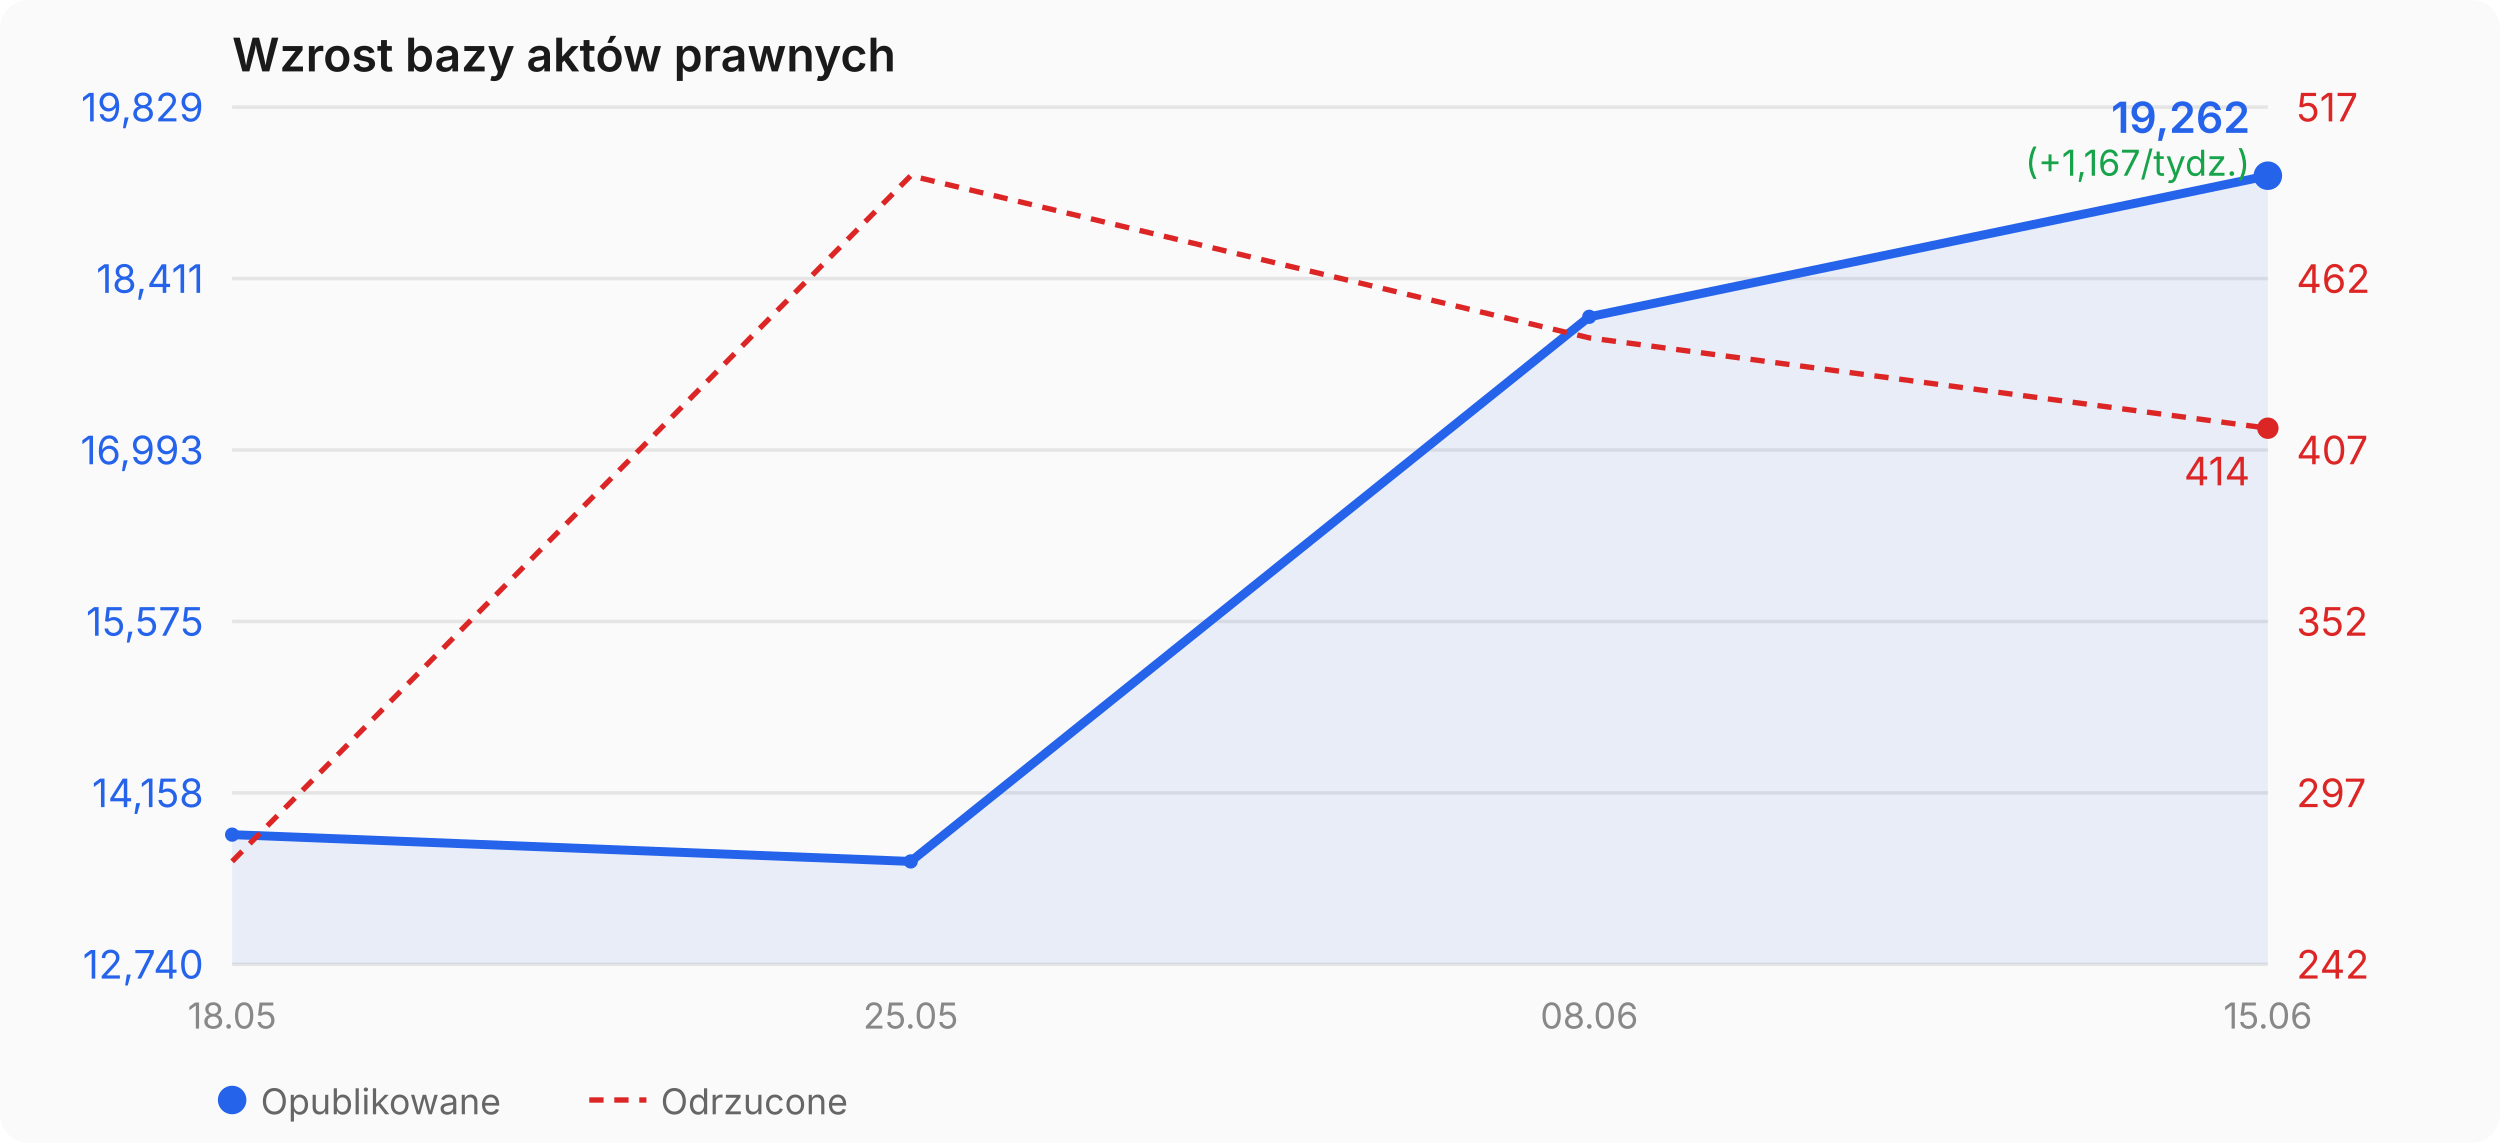
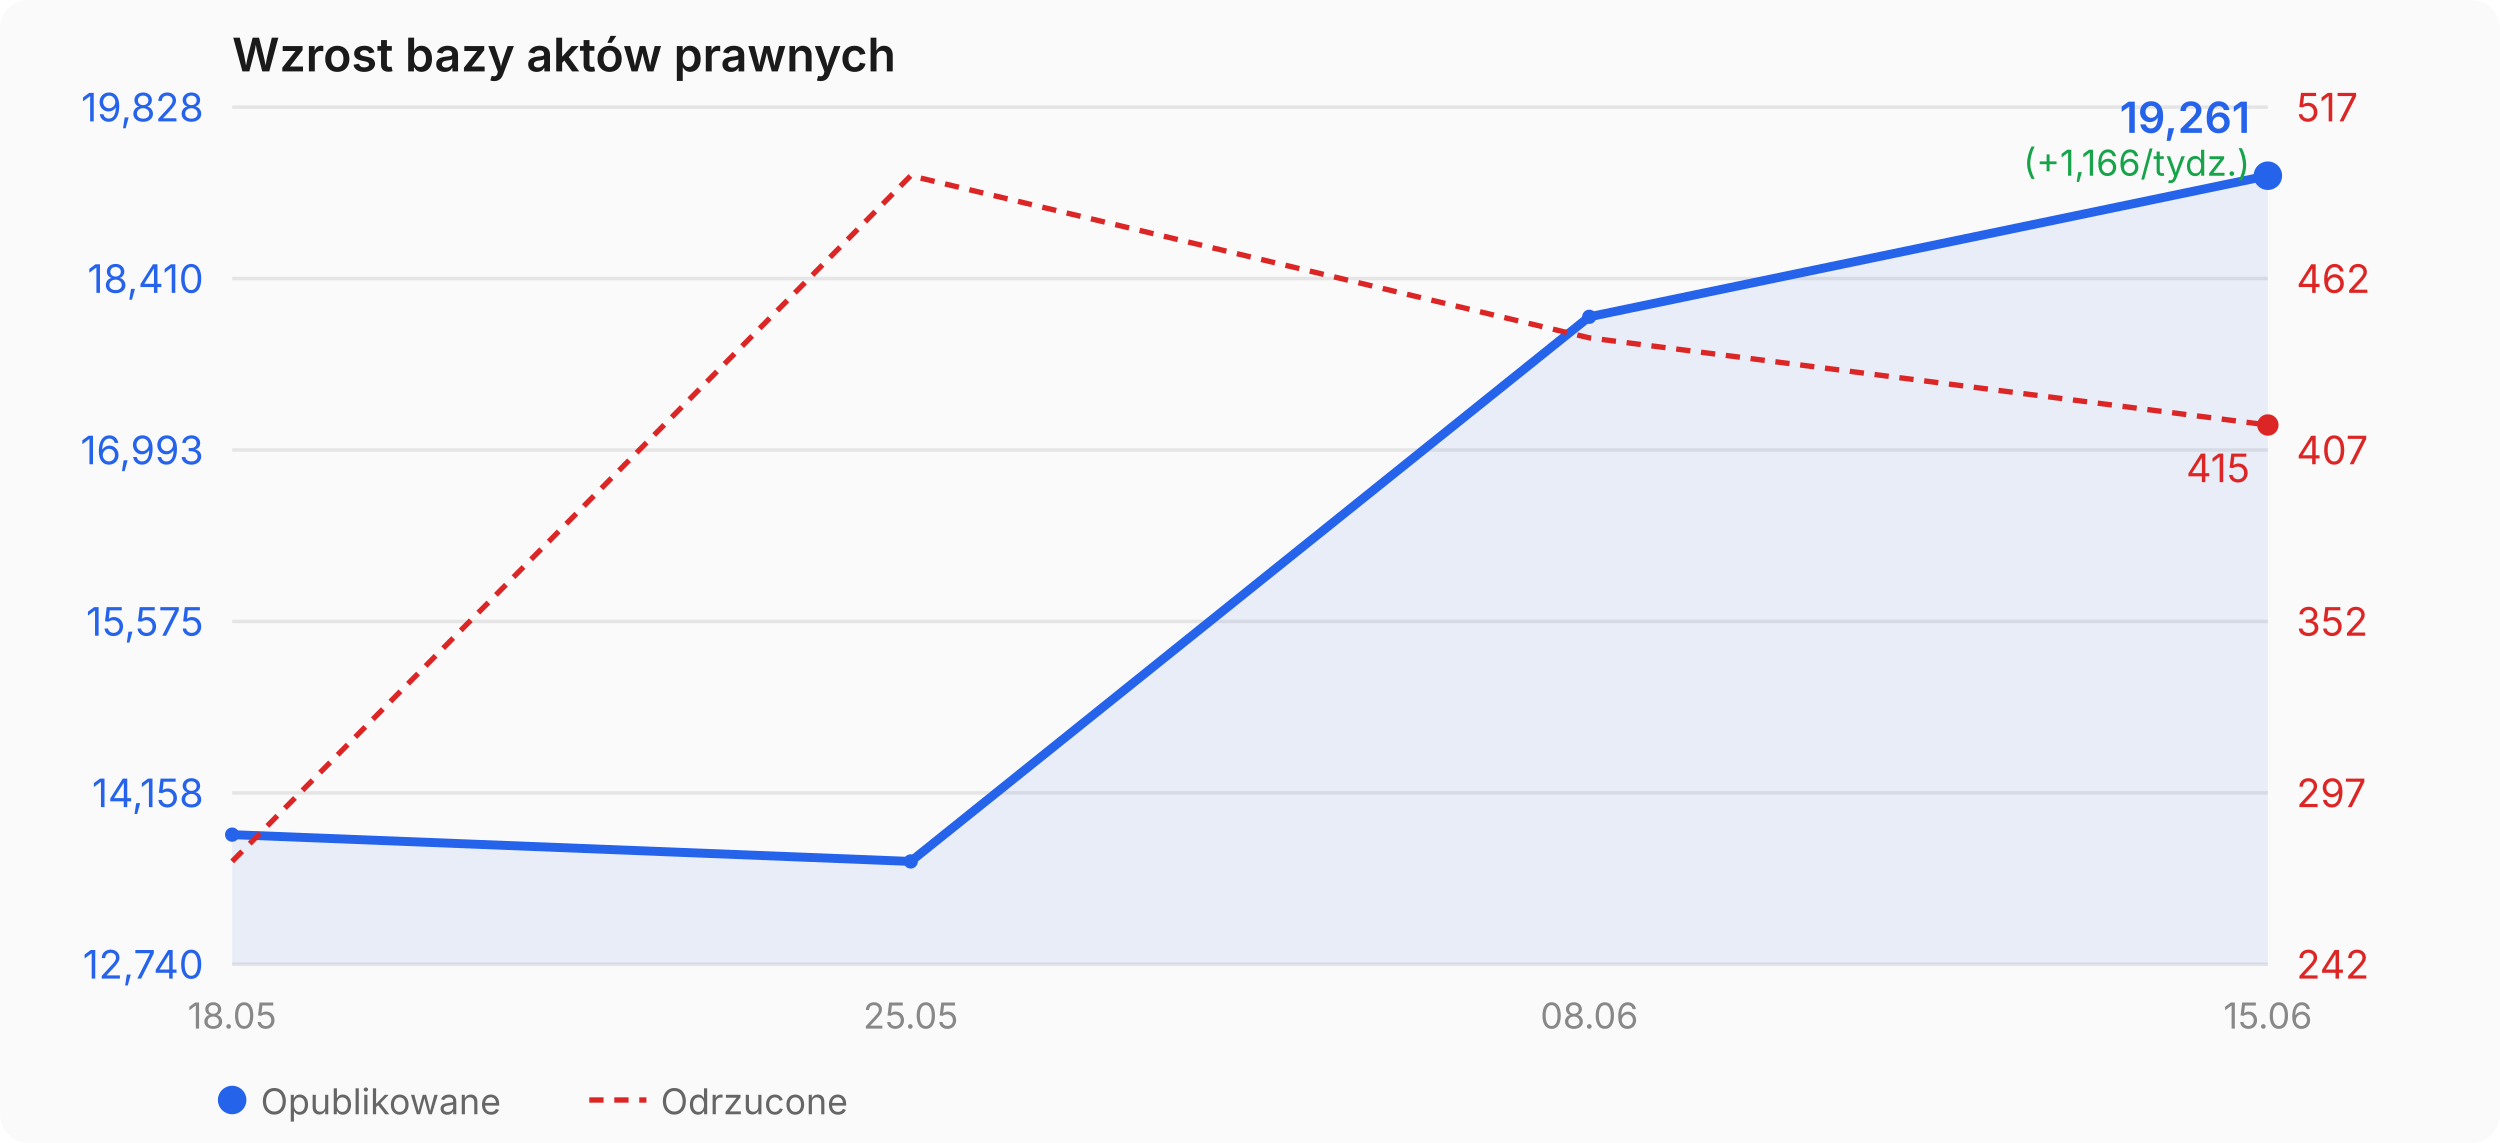
<svg xmlns="http://www.w3.org/2000/svg" viewBox="0 0 700 320" font-family="system-ui, -apple-system, sans-serif">
  <rect width="700" height="320" fill="#fafafa" rx="8" />
  <text x="65" y="20" font-size="13" font-weight="600" fill="#1a1a1a">Wzrost bazy aktów prawnych</text>
  <line x1="65" y1="270.0" x2="635" y2="270.0" stroke="#e5e5e5" stroke-width="1" />
  <line x1="65" y1="222.0" x2="635" y2="222.0" stroke="#e5e5e5" stroke-width="1" />
  <line x1="65" y1="174.0" x2="635" y2="174.0" stroke="#e5e5e5" stroke-width="1" />
  <line x1="65" y1="126.0" x2="635" y2="126.0" stroke="#e5e5e5" stroke-width="1" />
  <line x1="65" y1="78.0" x2="635" y2="78.0" stroke="#e5e5e5" stroke-width="1" />
  <line x1="65" y1="30.0" x2="635" y2="30.0" stroke="#e5e5e5" stroke-width="1" />
  <text x="57" y="274.0" text-anchor="end" font-size="11" fill="#2563eb">12,740</text>
  <text x="57" y="226.0" text-anchor="end" font-size="11" fill="#2563eb">14,158</text>
  <text x="57" y="178.0" text-anchor="end" font-size="11" fill="#2563eb">15,575</text>
  <text x="57" y="130.0" text-anchor="end" font-size="11" fill="#2563eb">16,993</text>
-   <text x="57" y="82.0" text-anchor="end" font-size="11" fill="#2563eb">18,411</text>
-   <text x="57" y="34.0" text-anchor="end" font-size="11" fill="#2563eb">19,829</text>
+   <text x="57" y="82.0" text-anchor="end" font-size="11" fill="#2563eb">18,410</text>
+   <text x="57" y="34.0" text-anchor="end" font-size="11" fill="#2563eb">19,828</text>
  <text x="643" y="274.0" text-anchor="start" font-size="11" fill="#dc2626">242</text>
  <text x="643" y="226.0" text-anchor="start" font-size="11" fill="#dc2626">297</text>
  <text x="643" y="178.0" text-anchor="start" font-size="11" fill="#dc2626">352</text>
  <text x="643" y="130.0" text-anchor="start" font-size="11" fill="#dc2626">407</text>
  <text x="643" y="82.0" text-anchor="start" font-size="11" fill="#dc2626">462</text>
  <text x="643" y="34.0" text-anchor="start" font-size="11" fill="#dc2626">517</text>
  <polygon points="65.0,270.0 65.0,233.7 255.0,241.2 445.0,88.7 635.0,49.2 635.0,270.0" fill="#2563eb" fill-opacity="0.08" />
  <polyline points="65.0,233.7 255.0,241.2 445.0,88.7 635.0,49.2" fill="none" stroke="#2563eb" stroke-width="2.5" stroke-linejoin="round" />
-   <polyline points="65.0,241.2 255.0,49.2 445.0,94.6 635.0,119.9" fill="none" stroke="#dc2626" stroke-width="1.5" stroke-dasharray="4,3" stroke-linejoin="round" />
+   <polyline points="65.0,241.2 255.0,49.2 445.0,94.6 635.0,119.0" fill="none" stroke="#dc2626" stroke-width="1.5" stroke-dasharray="4,3" stroke-linejoin="round" />
  <circle cx="65.0" cy="233.7" r="2" fill="#2563eb" />
  <circle cx="255.0" cy="241.2" r="2" fill="#2563eb" />
  <circle cx="445.0" cy="88.7" r="2" fill="#2563eb" />
  <circle cx="635.0" cy="49.2" r="4" fill="#2563eb" />
-   <circle cx="635.0" cy="119.9" r="3" fill="#dc2626" />
-   <text x="630.0" y="37.2" text-anchor="end" font-size="12" font-weight="600" fill="#2563eb">19,262</text>
-   <text x="630.0" y="49.2" text-anchor="end" font-size="10" fill="#16a34a">(+1,167/tydz.)</text>
-   <text x="630.0" y="135.9" text-anchor="end" font-size="11" fill="#dc2626">414</text>
+   <circle cx="635.0" cy="119.0" r="3" fill="#dc2626" />
+   <text x="630.0" y="37.2" text-anchor="end" font-size="12" font-weight="600" fill="#2563eb">19,261</text>
+   <text x="630.0" y="49.2" text-anchor="end" font-size="10" fill="#16a34a">(+1,166/tydz.)</text>
+   <text x="630.0" y="135.0" text-anchor="end" font-size="11" fill="#dc2626">415</text>
  <text x="65.0" y="288" text-anchor="middle" font-size="10" fill="#888">18.05</text>
  <text x="255.0" y="288" text-anchor="middle" font-size="10" fill="#888">25.05</text>
  <text x="445.0" y="288" text-anchor="middle" font-size="10" fill="#888">08.06</text>
  <text x="635.0" y="288" text-anchor="middle" font-size="10" fill="#888">15.06</text>
  <circle cx="65" cy="308" r="4" fill="#2563eb" />
  <text x="73" y="312" font-size="10" fill="#666">Opublikowane</text>
  <line x1="165" y1="308" x2="181" y2="308" stroke="#dc2626" stroke-width="1.5" stroke-dasharray="4,3" />
  <text x="185" y="312" font-size="10" fill="#666">Odrzucone</text>
</svg>
